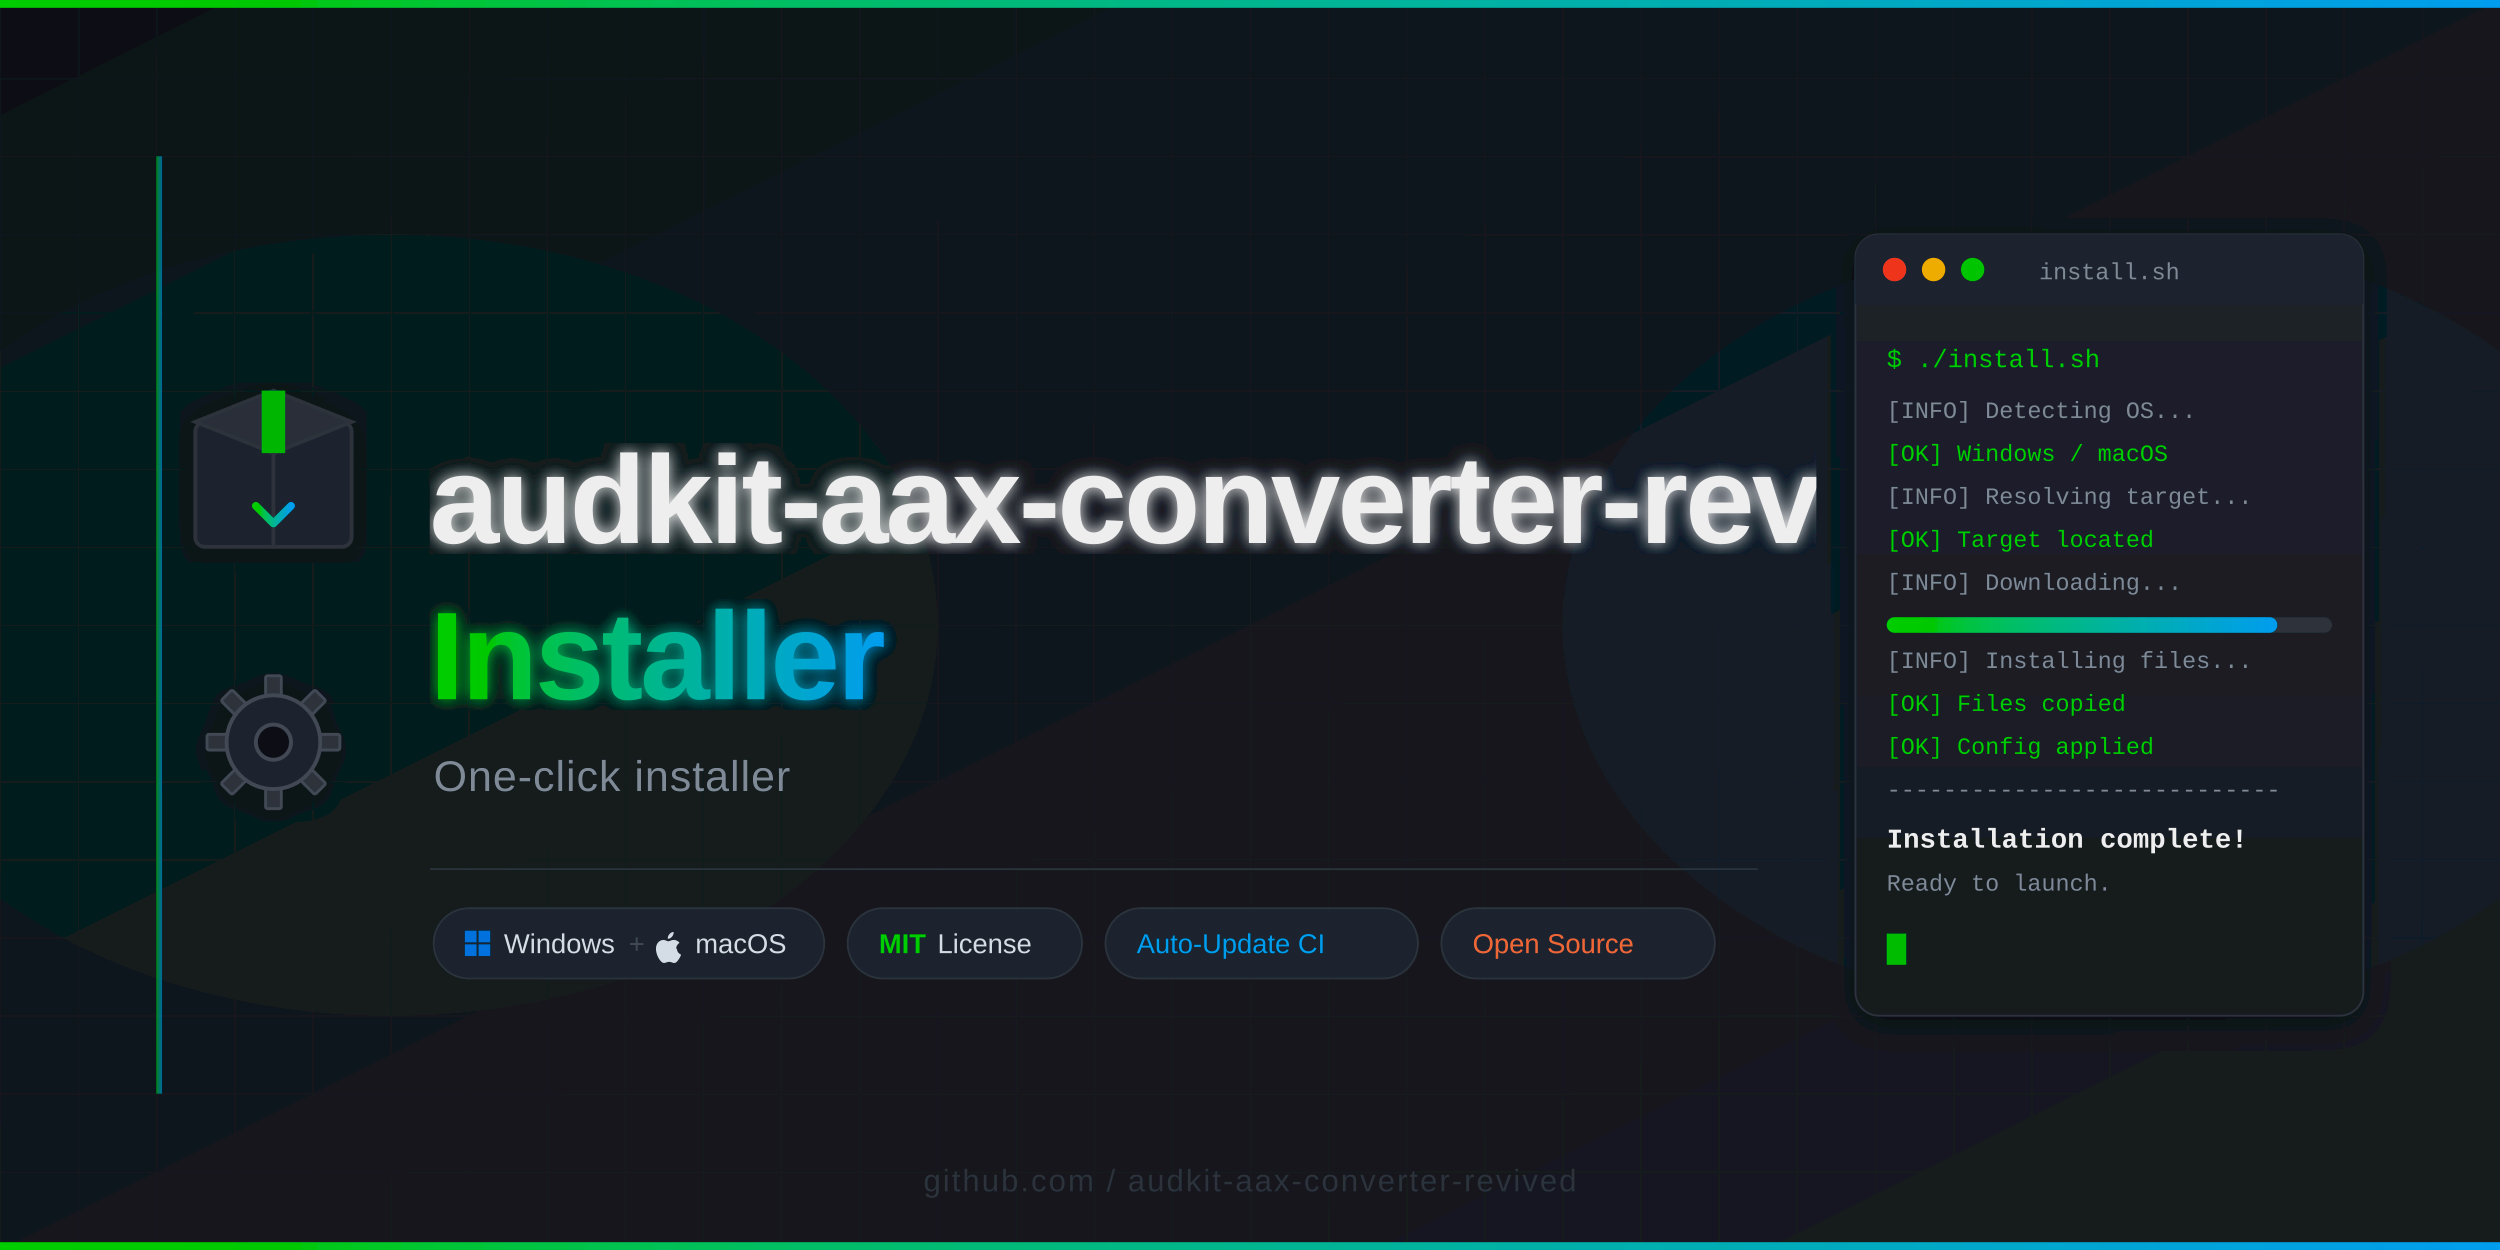
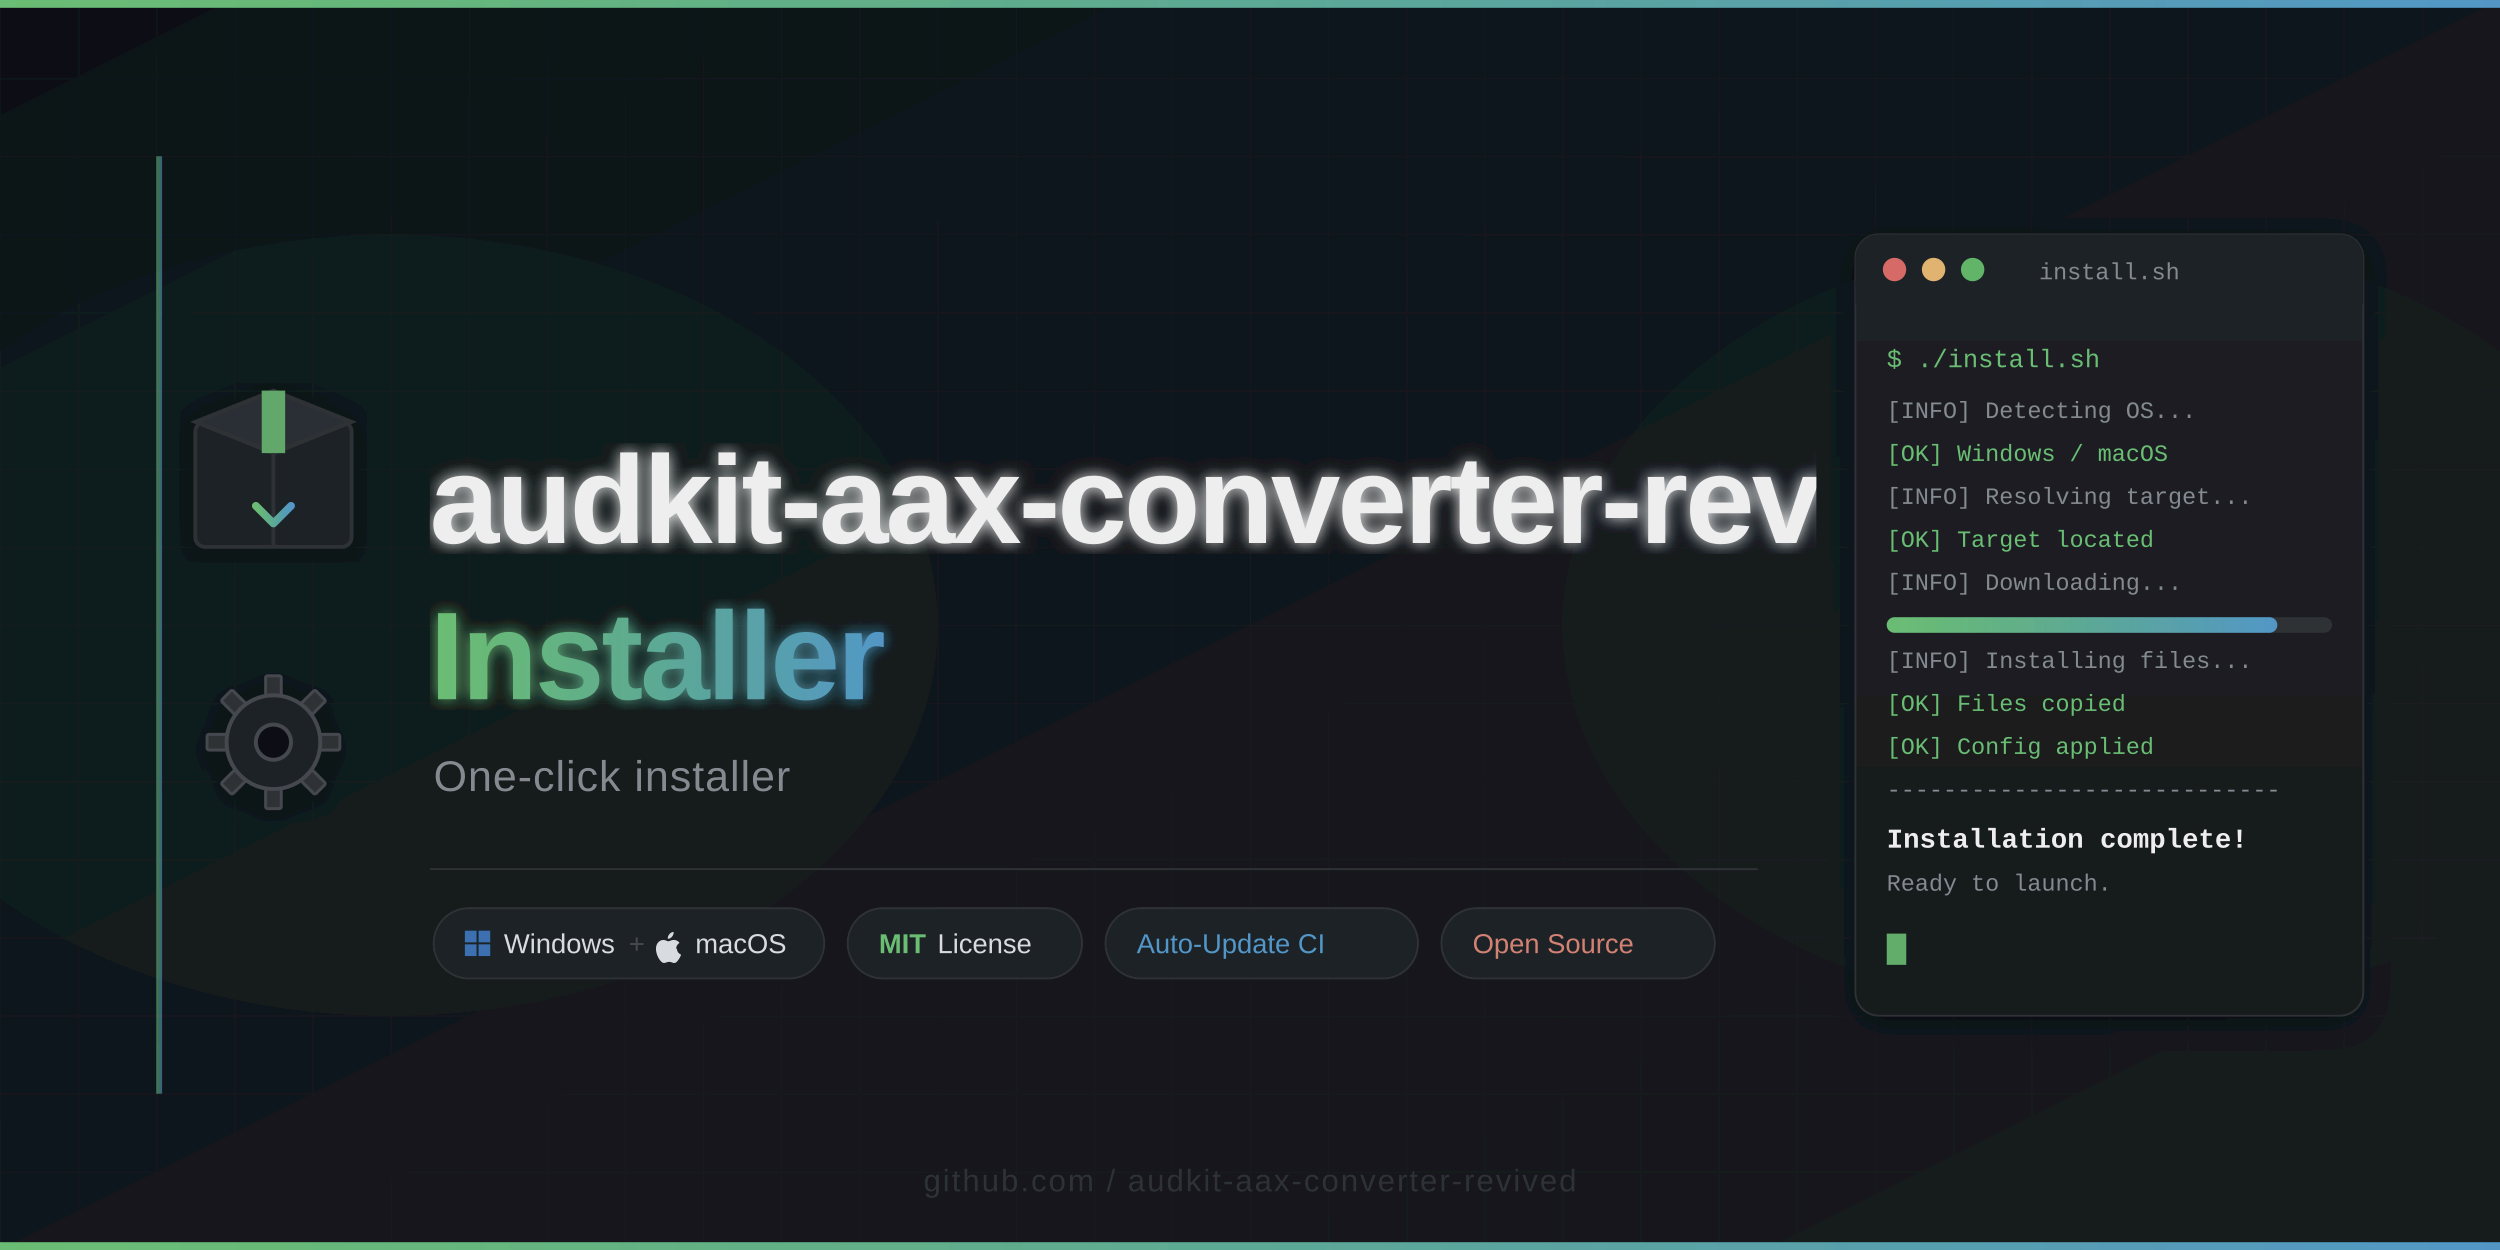
<svg xmlns="http://www.w3.org/2000/svg" viewBox="0 0 1280 640" width="1280" height="640">
  <defs>
    <linearGradient id="bgGrad" x1="0%" y1="0%" x2="100%" y2="100%">
      <stop offset="0%" style="stop-color:#0d1117;stop-opacity:1" />
      <stop offset="100%" style="stop-color:#161b22;stop-opacity:1" />
    </linearGradient>
    <linearGradient id="accentGrad" x1="0%" y1="0%" x2="100%" y2="0%">
      <stop offset="0%" style="stop-color:#39d353;stop-opacity:1" />
      <stop offset="100%" style="stop-color:#0ea5e9;stop-opacity:1" />
    </linearGradient>
    <linearGradient id="cardGrad" x1="0%" y1="0%" x2="0%" y2="100%">
      <stop offset="0%" style="stop-color:#21262d;stop-opacity:1" />
      <stop offset="100%" style="stop-color:#161b22;stop-opacity:1" />
    </linearGradient>
    <filter id="glow">
      <feGaussianBlur stdDeviation="4" result="coloredBlur" />
      <feMerge>
        <feMergeNode in="coloredBlur" />
        <feMergeNode in="SourceGraphic" />
      </feMerge>
    </filter>
    <filter id="shadow">
      <feDropShadow dx="0" dy="4" stdDeviation="8" flood-color="#000000" flood-opacity="0.5" />
    </filter>
    <filter id="tone" x="0%" y="0%" width="100%" height="100%">
-       <feColorMatrix type="saturate" values="1.40" />
+       <feColorMatrix type="saturate" values="0.70" />
      <feColorMatrix type="matrix" values="   0.85 0 0 0 0   0 0.85 0 0 0   0 0 0.85 0 0   0 0 0 1 0" />
    </filter>
    <clipPath id="titleClip">
      <rect x="220" y="200" width="710" height="100" />
    </clipPath>
    <clipPath id="installerClip">
      <rect x="220" y="295" width="710" height="100" />
    </clipPath>
    <clipPath id="subtitleClip">
      <rect x="220" y="380" width="710" height="55" />
    </clipPath>
  </defs>
  <g filter="url(#tone)">
    <rect width="1280" height="640" fill="url(#bgGrad)" />
    <pattern id="grid" width="40" height="40" patternUnits="userSpaceOnUse">
      <path d="M 40 0 L 0 0 0 40" fill="none" stroke="#21262d" stroke-width="0.5" />
    </pattern>
    <rect width="1280" height="640" fill="url(#grid)" opacity="0.4" />
    <ellipse cx="200" cy="320" rx="280" ry="200" fill="#39d353" opacity="0.04" />
    <ellipse cx="1080" cy="320" rx="280" ry="200" fill="#0ea5e9" opacity="0.04" />
    <rect x="0" y="0" width="1280" height="4" fill="url(#accentGrad)" />
    <rect x="0" y="636" width="1280" height="4" fill="url(#accentGrad)" />
    <rect x="80" y="80" width="3" height="480" fill="url(#accentGrad)" opacity="0.6" />
    <g transform="translate(100, 200)" filter="url(#shadow)">
      <rect x="0" y="16" width="80" height="64" fill="#21262d" stroke="#30363d" stroke-width="2" rx="5" />
      <polygon points="0,16 40,0 80,16 40,32" fill="#2d333b" stroke="#30363d" stroke-width="2" />
      <rect x="34" y="0" width="12" height="32" fill="#39d353" opacity="0.85" />
      <line x1="40" y1="32" x2="40" y2="80" stroke="#30363d" stroke-width="2" />
      <g transform="translate(40, 56)">
        <line x1="0" y1="-12" x2="0" y2="12" stroke="url(#accentGrad)" stroke-width="4" stroke-linecap="round" />
        <polyline points="-9,3 0,12 9,3" fill="none" stroke="url(#accentGrad)" stroke-width="4" stroke-linecap="round" stroke-linejoin="round" />
      </g>
    </g>
    <g transform="translate(140, 380)" filter="url(#shadow)">
      <g fill="#30363d" stroke="#484f58" stroke-width="1.5">
        <rect x="-4" y="-34" width="8" height="14" rx="1" />
        <rect x="-4" y="-34" width="8" height="14" rx="1" transform="rotate(45)" />
        <rect x="-4" y="-34" width="8" height="14" rx="1" transform="rotate(90)" />
        <rect x="-4" y="-34" width="8" height="14" rx="1" transform="rotate(135)" />
        <rect x="-4" y="-34" width="8" height="14" rx="1" transform="rotate(180)" />
        <rect x="-4" y="-34" width="8" height="14" rx="1" transform="rotate(225)" />
        <rect x="-4" y="-34" width="8" height="14" rx="1" transform="rotate(270)" />
        <rect x="-4" y="-34" width="8" height="14" rx="1" transform="rotate(315)" />
      </g>
      <circle cx="0" cy="0" r="24" fill="#21262d" stroke="#484f58" stroke-width="2" />
      <circle cx="0" cy="0" r="9" fill="#0d1117" stroke="#484f58" stroke-width="2" />
    </g>
    <g clip-path="url(#titleClip)">
      <text id="projectName" x="220" y="278" font-family="'Segoe UI', 'Helvetica Neue', Arial, sans-serif" font-size="64" font-weight="700" letter-spacing="-1.5" fill="#ffffff" filter="url(#glow)" textLength="710" lengthAdjust="spacingAndGlyphs">audkit-aax-converter-revived</text>
    </g>
    <g clip-path="url(#installerClip)">
      <text x="220" y="358" font-family="'Segoe UI', 'Helvetica Neue', Arial, sans-serif" font-size="64" font-weight="700" letter-spacing="-1.5" fill="url(#accentGrad)" filter="url(#glow)">Installer</text>
    </g>
    <g clip-path="url(#subtitleClip)">
      <text x="222" y="405" font-family="'Segoe UI', 'Helvetica Neue', Arial, sans-serif" font-size="22" font-weight="400" fill="#8b949e" letter-spacing="0.5">One-click installer</text>
    </g>
    <line x1="220" y1="445" x2="900" y2="445" stroke="#30363d" stroke-width="1" />
    <g transform="translate(222, 465)">
      <rect x="0" y="0" width="200" height="36" fill="#21262d" rx="18" stroke="#30363d" stroke-width="1" />
      <g transform="translate(16, 11.5)">
        <rect x="0" y="0" width="6" height="6" fill="#0078d4" />
        <rect x="7" y="0" width="6" height="6" fill="#0078d4" />
        <rect x="0" y="7" width="6" height="6" fill="#0078d4" />
        <rect x="7" y="7" width="6" height="6" fill="#0078d4" />
      </g>
      <text x="36" y="23" font-family="'Segoe UI', Arial, sans-serif" font-size="14" fill="#e6edf3" font-weight="500">Windows</text>
      <text x="104" y="23" text-anchor="middle" font-family="'Segoe UI', Arial, sans-serif" font-size="14" fill="#484f58" font-weight="400">+</text>
      <g transform="translate(112.6, 9.55)" fill="#e6edf3">
        <path d="M11.6 11.2c0-2 1.6-2.9 1.7-3-0.9-1.3-2.3-1.5-2.8-1.5-1.2-0.1-2.3 0.7-2.9 0.7-0.6 0-1.5-0.7-2.5-0.7-1.3 0-2.5 0.7-3.2 1.9-1.4 2.4-0.3 5.9 1 7.9 0.7 1 1.5 2 2.5 2 1 0 1.4-0.6 2.6-0.6 1.2 0 1.5 0.6 2.6 0.6 1.1 0 1.7-1 2.4-2 0.8-1.1 1.1-2.2 1.1-2.3-0.1 0-2.1-0.8-2.1-3z" />
        <path d="M9.5 5c0.5-0.6 0.9-1.5 0.8-2.4-0.8 0-1.7 0.5-2.2 1.2-0.5 0.5-0.9 1.5-0.8 2.3 0.9 0.1 1.7-0.5 2.2-1.1z" />
      </g>
      <text x="134" y="23" font-family="'Segoe UI', Arial, sans-serif" font-size="14" fill="#e6edf3" font-weight="500">macOS</text>
    </g>
    <g transform="translate(434, 465)">
      <rect x="0" y="0" width="120" height="36" fill="#21262d" rx="18" stroke="#30363d" stroke-width="1" />
      <text x="16" y="23" font-family="'Segoe UI', Arial, sans-serif" font-size="14" fill="#39d353" font-weight="600">MIT</text>
      <text x="46" y="23" font-family="'Segoe UI', Arial, sans-serif" font-size="14" fill="#e6edf3" font-weight="400">License</text>
    </g>
    <g transform="translate(566, 465)">
      <rect x="0" y="0" width="160" height="36" fill="#21262d" rx="18" stroke="#30363d" stroke-width="1" />
      <text x="16" y="23" font-family="'Segoe UI', Arial, sans-serif" font-size="14" fill="#0ea5e9" font-weight="500">Auto-Update CI</text>
    </g>
    <g transform="translate(738, 465)">
      <rect x="0" y="0" width="140" height="36" fill="#21262d" rx="18" stroke="#30363d" stroke-width="1" />
      <text x="16" y="23" font-family="'Segoe UI', Arial, sans-serif" font-size="14" fill="#f78166" font-weight="500">Open Source</text>
    </g>
    <g transform="translate(950, 120)" filter="url(#shadow)">
      <rect x="0" y="0" width="260" height="400" fill="url(#cardGrad)" rx="12" stroke="#30363d" stroke-width="1" />
      <rect x="0" y="0" width="260" height="36" fill="#21262d" rx="12" />
      <rect x="0" y="24" width="260" height="12" fill="#21262d" />
      <circle cx="20" cy="18" r="6" fill="#ff5f56" />
      <circle cx="40" cy="18" r="6" fill="#ffbd2e" />
      <circle cx="60" cy="18" r="6" fill="#27c93f" />
      <text x="130" y="23" text-anchor="middle" font-family="'Courier New', monospace" font-size="12" fill="#8b949e">install.sh</text>
      <text x="16" y="68" font-family="'Courier New', monospace" font-size="13" fill="#39d353">$ ./install.sh</text>
      <text x="16" y="94" font-family="'Courier New', monospace" font-size="12" fill="#8b949e">[INFO] Detecting OS...</text>
      <text x="16" y="116" font-family="'Courier New', monospace" font-size="12" fill="#39d353">[OK]   Windows / macOS</text>
      <text x="16" y="138" font-family="'Courier New', monospace" font-size="12" fill="#8b949e">[INFO] Resolving target...</text>
      <text x="16" y="160" font-family="'Courier New', monospace" font-size="12" fill="#39d353">[OK]   Target located</text>
      <text x="16" y="182" font-family="'Courier New', monospace" font-size="12" fill="#8b949e">[INFO] Downloading...</text>
      <rect x="16" y="196" width="228" height="8" fill="#30363d" rx="4" />
      <rect x="16" y="196" width="200" height="8" fill="url(#accentGrad)" rx="4" />
      <text x="16" y="222" font-family="'Courier New', monospace" font-size="12" fill="#8b949e">[INFO] Installing files...</text>
      <text x="16" y="244" font-family="'Courier New', monospace" font-size="12" fill="#39d353">[OK]   Files copied</text>
      <text x="16" y="266" font-family="'Courier New', monospace" font-size="12" fill="#39d353">[OK]   Config applied</text>
      <text x="16" y="288" font-family="'Courier New', monospace" font-size="12" fill="#8b949e">----------------------------</text>
      <text x="16" y="314" font-family="'Courier New', monospace" font-size="14" fill="#ffffff" font-weight="bold">Installation complete!</text>
      <text x="16" y="336" font-family="'Courier New', monospace" font-size="12" fill="#8b949e">Ready to launch.</text>
      <rect x="16" y="358" width="10" height="16" fill="#39d353" opacity="0.9">
        <animate attributeName="opacity" values="0.9;0;0.9" dur="1.2s" repeatCount="indefinite" />
      </rect>
    </g>
    <text x="640" y="610" text-anchor="middle" font-family="'Segoe UI', Arial, sans-serif" font-size="16" fill="#30363d" letter-spacing="1">github.com / audkit-aax-converter-revived</text>
  </g>
</svg>
